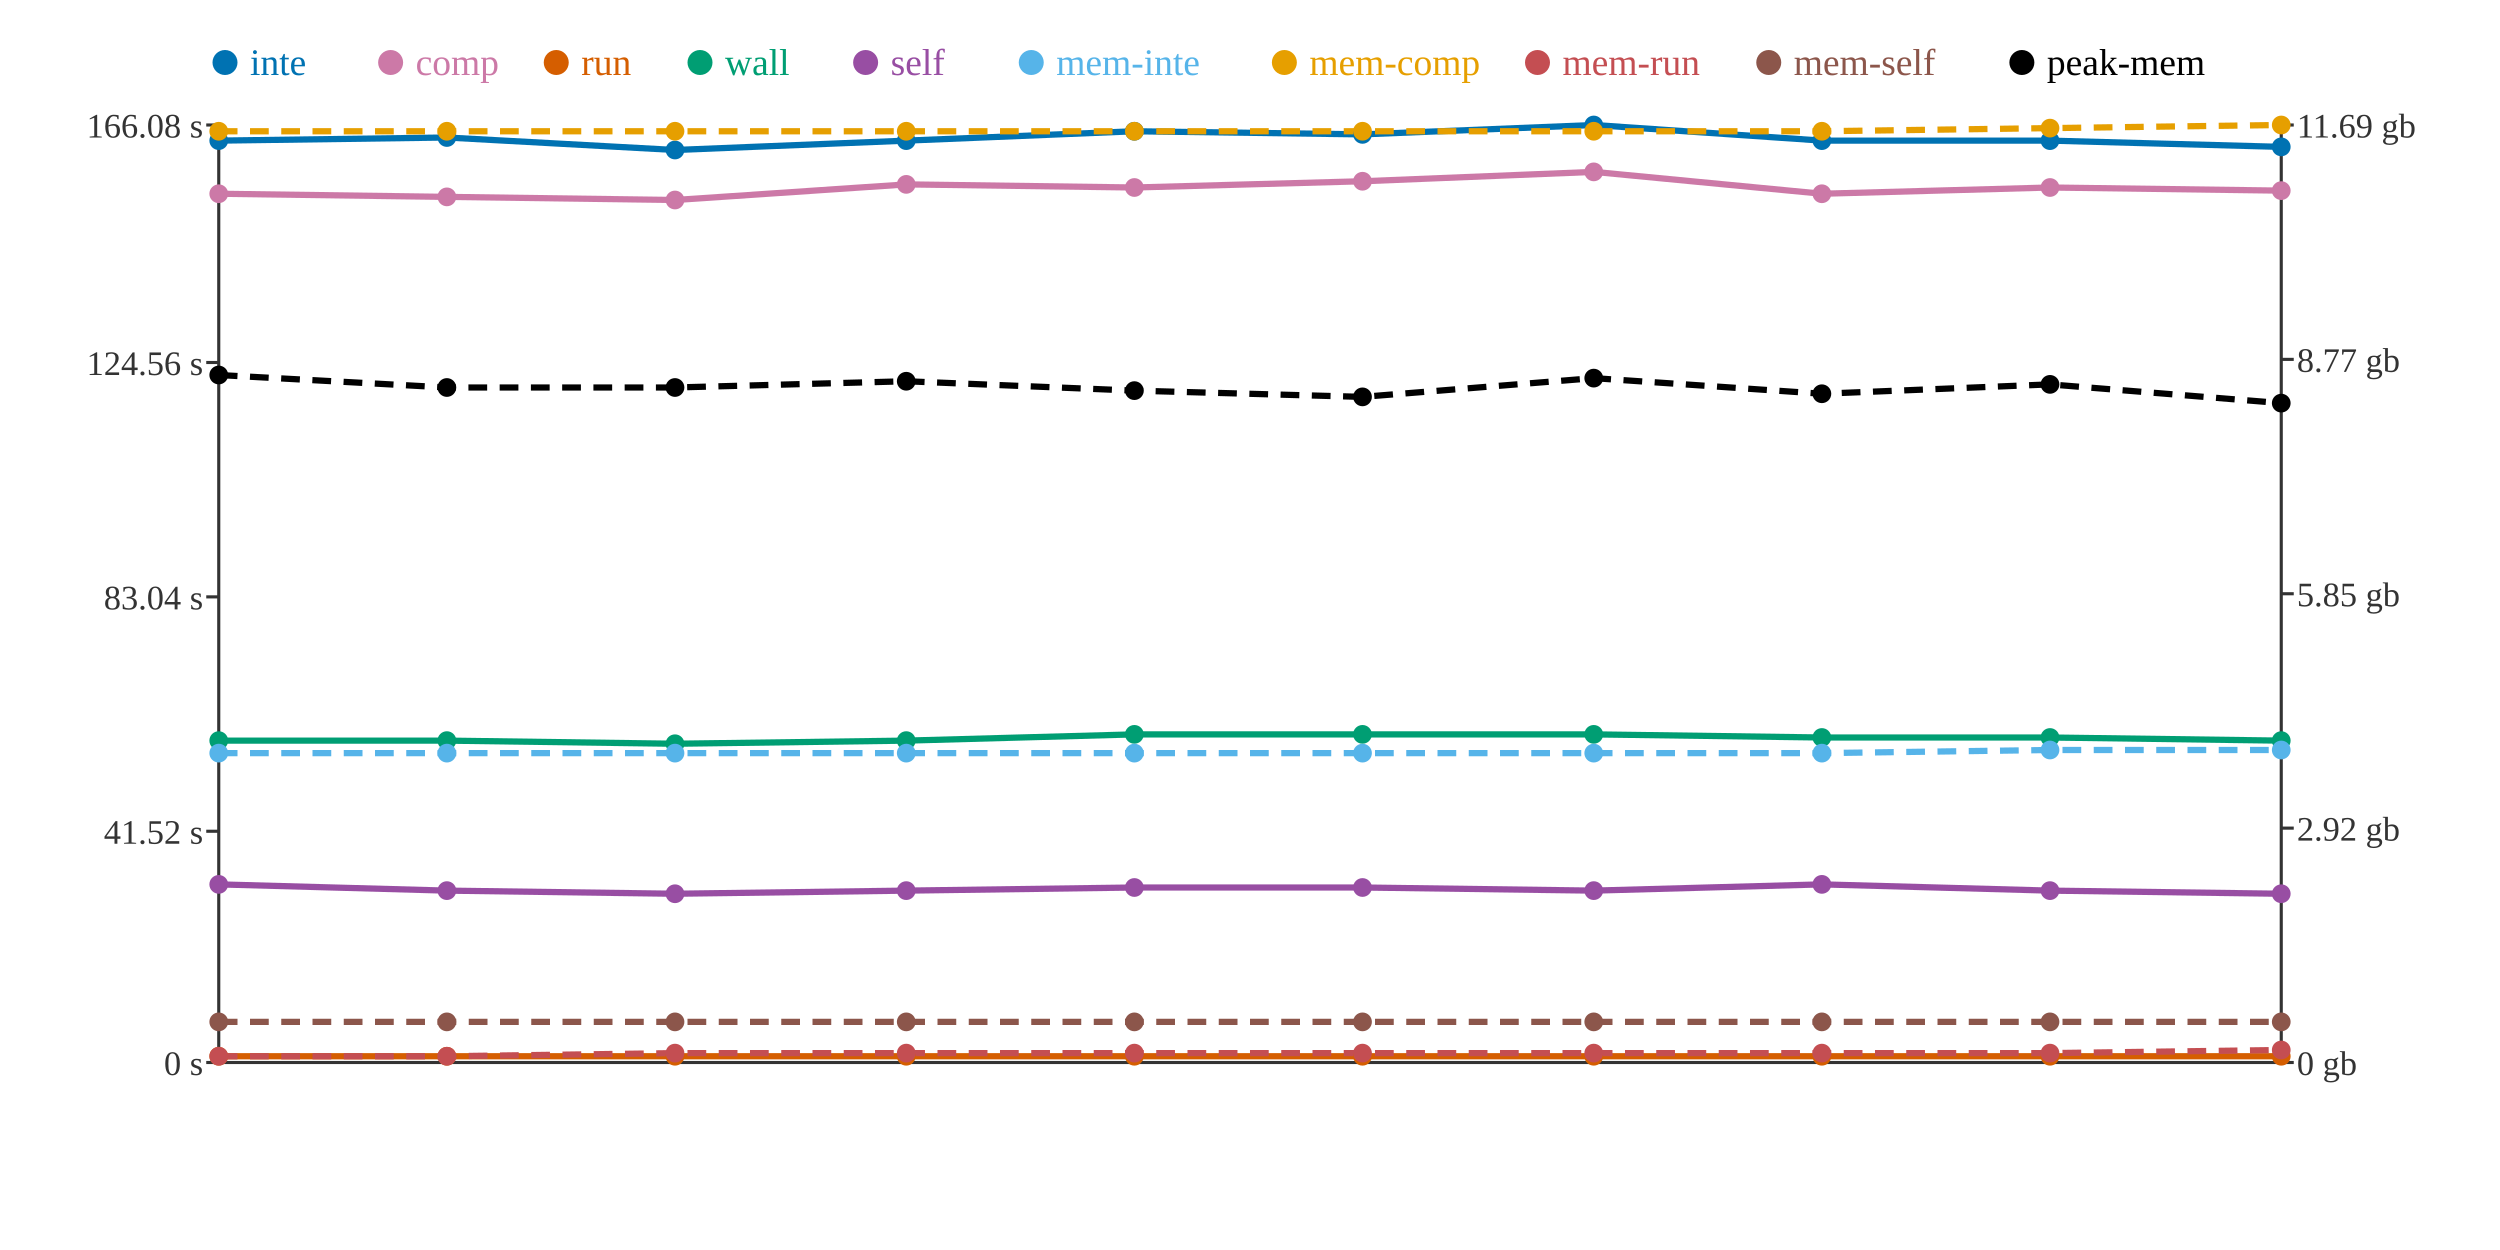
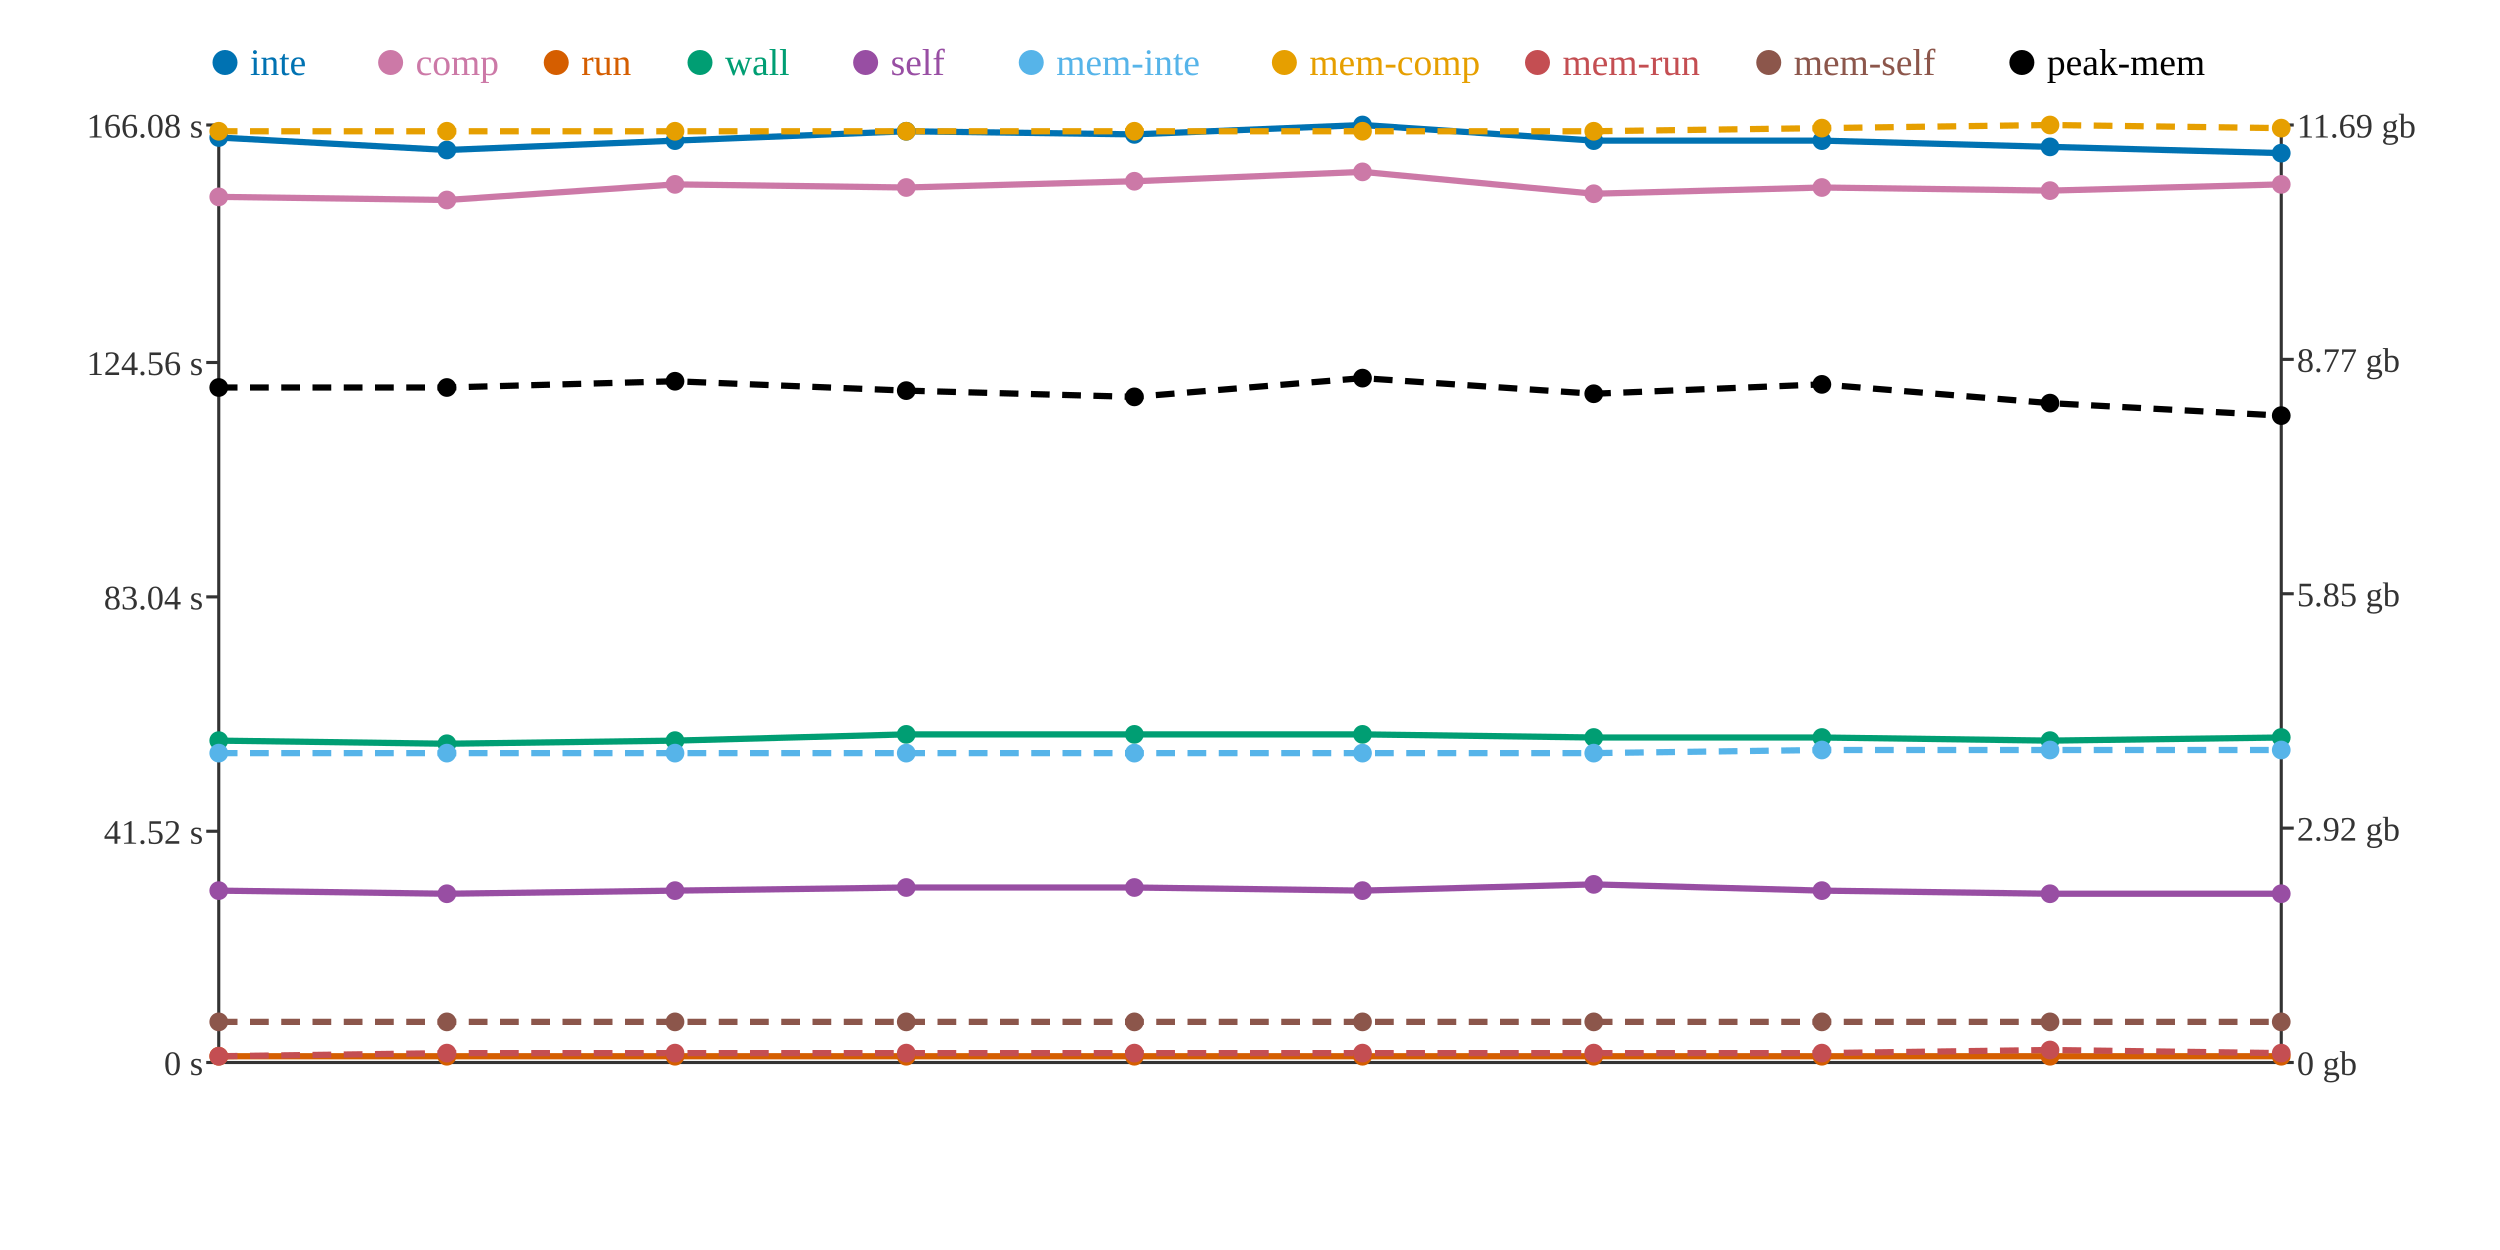
<svg xmlns="http://www.w3.org/2000/svg" width="800" height="400">
  <rect width="800" height="400" fill="white" />
  <line x1="70" y1="40" x2="70" y2="340" stroke="#333" stroke-width="1" />
  <line x1="70" y1="340" x2="730" y2="340" stroke="#333" stroke-width="1" />
  <line x1="730" y1="40" x2="730" y2="340" stroke="#333" stroke-width="1" />
  <line x1="66" y1="340" x2="70" y2="340" stroke="#333" stroke-width="1" />
  <text x="65" y="344" text-anchor="end" font-size="11" fill="#333">0 s</text>
  <line x1="66" y1="266" x2="70" y2="266" stroke="#333" stroke-width="1" />
  <text x="65" y="270" text-anchor="end" font-size="11" fill="#333">41.52 s</text>
  <line x1="66" y1="191" x2="70" y2="191" stroke="#333" stroke-width="1" />
  <text x="65" y="195" text-anchor="end" font-size="11" fill="#333">83.04 s</text>
  <line x1="66" y1="116" x2="70" y2="116" stroke="#333" stroke-width="1" />
  <text x="65" y="120" text-anchor="end" font-size="11" fill="#333">124.56 s</text>
  <line x1="66" y1="40" x2="70" y2="40" stroke="#333" stroke-width="1" />
  <text x="65" y="44" text-anchor="end" font-size="11" fill="#333">166.08 s</text>
  <line x1="730" y1="340" x2="734" y2="340" stroke="#333" stroke-width="1" />
  <text x="735" y="344" text-anchor="start" font-size="11" fill="#333">0 gb</text>
  <line x1="730" y1="265" x2="734" y2="265" stroke="#333" stroke-width="1" />
  <text x="735" y="269" text-anchor="start" font-size="11" fill="#333">2.92 gb</text>
  <line x1="730" y1="190" x2="734" y2="190" stroke="#333" stroke-width="1" />
  <text x="735" y="194" text-anchor="start" font-size="11" fill="#333">5.85 gb</text>
  <line x1="730" y1="115" x2="734" y2="115" stroke="#333" stroke-width="1" />
  <text x="735" y="119" text-anchor="start" font-size="11" fill="#333">8.77 gb</text>
  <line x1="730" y1="40" x2="734" y2="40" stroke="#333" stroke-width="1" />
  <text x="735" y="44" text-anchor="start" font-size="11" fill="#333">11.69 gb</text>
-   <polyline points="70,45 143,44 216,48 290,45 363,42 436,43 510,40 583,45 656,45 730,47" fill="none" stroke="#0072B2" stroke-width="2" />
-   <polyline points="70,62 143,63 216,64 290,59 363,60 436,58 510,55 583,62 656,60 730,61" fill="none" stroke="#CC79A7" stroke-width="2" />
+   <polyline points="70,44 143,48 216,45 290,42 363,43 436,40 510,45 583,45 656,47 730,49" fill="none" stroke="#0072B2" stroke-width="2" />
+   <polyline points="70,63 143,64 216,59 290,60 363,58 436,55 510,62 583,60 656,61 730,59" fill="none" stroke="#CC79A7" stroke-width="2" />
  <polyline points="70,338 143,338 216,338 290,338 363,338 436,338 510,338 583,338 656,338 730,338" fill="none" stroke="#D55E00" stroke-width="2" />
-   <polyline points="70,237 143,237 216,238 290,237 363,235 436,235 510,235 583,236 656,236 730,237" fill="none" stroke="#009E73" stroke-width="2" />
-   <polyline points="70,283 143,285 216,286 290,285 363,284 436,284 510,285 583,283 656,285 730,286" fill="none" stroke="#984EA3" stroke-width="2" />
-   <polyline points="70,241 143,241 216,241 290,241 363,241 436,241 510,241 583,241 656,240 730,240" fill="none" stroke="#56B4E9" stroke-width="2" stroke-dasharray="6 4" />
-   <polyline points="70,42 143,42 216,42 290,42 363,42 436,42 510,42 583,42 656,41 730,40" fill="none" stroke="#E69F00" stroke-width="2" stroke-dasharray="6 4" />
-   <polyline points="70,338 143,338 216,337 290,337 363,337 436,337 510,337 583,337 656,337 730,336" fill="none" stroke="#C44E52" stroke-width="2" stroke-dasharray="6 4" />
+   <polyline points="70,237 143,238 216,237 290,235 363,235 436,235 510,236 583,236 656,237 730,236" fill="none" stroke="#009E73" stroke-width="2" />
+   <polyline points="70,285 143,286 216,285 290,284 363,284 436,285 510,283 583,285 656,286 730,286" fill="none" stroke="#984EA3" stroke-width="2" />
+   <polyline points="70,241 143,241 216,241 290,241 363,241 436,241 510,241 583,240 656,240 730,240" fill="none" stroke="#56B4E9" stroke-width="2" stroke-dasharray="6 4" />
+   <polyline points="70,42 143,42 216,42 290,42 363,42 436,42 510,42 583,41 656,40 730,41" fill="none" stroke="#E69F00" stroke-width="2" stroke-dasharray="6 4" />
+   <polyline points="70,338 143,337 216,337 290,337 363,337 436,337 510,337 583,337 656,336 730,337" fill="none" stroke="#C44E52" stroke-width="2" stroke-dasharray="6 4" />
  <polyline points="70,327 143,327 216,327 290,327 363,327 436,327 510,327 583,327 656,327 730,327" fill="none" stroke="#8C564B" stroke-width="2" stroke-dasharray="6 4" />
-   <polyline points="70,120 143,124 216,124 290,122 363,125 436,127 510,121 583,126 656,123 730,129" fill="none" stroke="#000000" stroke-width="2" stroke-dasharray="6 4" />
-   <circle cx="70" cy="45" r="3" fill="#0072B2" />
-   <circle cx="70" cy="62" r="3" fill="#CC79A7" />
+   <polyline points="70,124 143,124 216,122 290,125 363,127 436,121 510,126 583,123 656,129 730,133" fill="none" stroke="#000000" stroke-width="2" stroke-dasharray="6 4" />
+   <circle cx="70" cy="44" r="3" fill="#0072B2" />
+   <circle cx="70" cy="63" r="3" fill="#CC79A7" />
  <circle cx="70" cy="338" r="3" fill="#D55E00" />
  <circle cx="70" cy="237" r="3" fill="#009E73" />
-   <circle cx="70" cy="283" r="3" fill="#984EA3" />
+   <circle cx="70" cy="285" r="3" fill="#984EA3" />
  <circle cx="70" cy="241" r="3" fill="#56B4E9" />
  <circle cx="70" cy="42" r="3" fill="#E69F00" />
  <circle cx="70" cy="338" r="3" fill="#C44E52" />
  <circle cx="70" cy="327" r="3" fill="#8C564B" />
-   <circle cx="70" cy="120" r="3" fill="#000000" />
-   <circle cx="143" cy="44" r="3" fill="#0072B2" />
-   <circle cx="143" cy="63" r="3" fill="#CC79A7" />
+   <circle cx="70" cy="124" r="3" fill="#000000" />
+   <circle cx="143" cy="48" r="3" fill="#0072B2" />
+   <circle cx="143" cy="64" r="3" fill="#CC79A7" />
  <circle cx="143" cy="338" r="3" fill="#D55E00" />
-   <circle cx="143" cy="237" r="3" fill="#009E73" />
-   <circle cx="143" cy="285" r="3" fill="#984EA3" />
+   <circle cx="143" cy="238" r="3" fill="#009E73" />
+   <circle cx="143" cy="286" r="3" fill="#984EA3" />
  <circle cx="143" cy="241" r="3" fill="#56B4E9" />
  <circle cx="143" cy="42" r="3" fill="#E69F00" />
-   <circle cx="143" cy="338" r="3" fill="#C44E52" />
+   <circle cx="143" cy="337" r="3" fill="#C44E52" />
  <circle cx="143" cy="327" r="3" fill="#8C564B" />
  <circle cx="143" cy="124" r="3" fill="#000000" />
-   <circle cx="216" cy="48" r="3" fill="#0072B2" />
-   <circle cx="216" cy="64" r="3" fill="#CC79A7" />
+   <circle cx="216" cy="45" r="3" fill="#0072B2" />
+   <circle cx="216" cy="59" r="3" fill="#CC79A7" />
  <circle cx="216" cy="338" r="3" fill="#D55E00" />
-   <circle cx="216" cy="238" r="3" fill="#009E73" />
-   <circle cx="216" cy="286" r="3" fill="#984EA3" />
+   <circle cx="216" cy="237" r="3" fill="#009E73" />
+   <circle cx="216" cy="285" r="3" fill="#984EA3" />
  <circle cx="216" cy="241" r="3" fill="#56B4E9" />
  <circle cx="216" cy="42" r="3" fill="#E69F00" />
  <circle cx="216" cy="337" r="3" fill="#C44E52" />
  <circle cx="216" cy="327" r="3" fill="#8C564B" />
-   <circle cx="216" cy="124" r="3" fill="#000000" />
-   <circle cx="290" cy="45" r="3" fill="#0072B2" />
-   <circle cx="290" cy="59" r="3" fill="#CC79A7" />
+   <circle cx="216" cy="122" r="3" fill="#000000" />
+   <circle cx="290" cy="42" r="3" fill="#0072B2" />
+   <circle cx="290" cy="60" r="3" fill="#CC79A7" />
  <circle cx="290" cy="338" r="3" fill="#D55E00" />
-   <circle cx="290" cy="237" r="3" fill="#009E73" />
-   <circle cx="290" cy="285" r="3" fill="#984EA3" />
+   <circle cx="290" cy="235" r="3" fill="#009E73" />
+   <circle cx="290" cy="284" r="3" fill="#984EA3" />
  <circle cx="290" cy="241" r="3" fill="#56B4E9" />
  <circle cx="290" cy="42" r="3" fill="#E69F00" />
  <circle cx="290" cy="337" r="3" fill="#C44E52" />
  <circle cx="290" cy="327" r="3" fill="#8C564B" />
-   <circle cx="290" cy="122" r="3" fill="#000000" />
-   <circle cx="363" cy="42" r="3" fill="#0072B2" />
-   <circle cx="363" cy="60" r="3" fill="#CC79A7" />
+   <circle cx="290" cy="125" r="3" fill="#000000" />
+   <circle cx="363" cy="43" r="3" fill="#0072B2" />
+   <circle cx="363" cy="58" r="3" fill="#CC79A7" />
  <circle cx="363" cy="338" r="3" fill="#D55E00" />
  <circle cx="363" cy="235" r="3" fill="#009E73" />
  <circle cx="363" cy="284" r="3" fill="#984EA3" />
  <circle cx="363" cy="241" r="3" fill="#56B4E9" />
  <circle cx="363" cy="42" r="3" fill="#E69F00" />
  <circle cx="363" cy="337" r="3" fill="#C44E52" />
  <circle cx="363" cy="327" r="3" fill="#8C564B" />
-   <circle cx="363" cy="125" r="3" fill="#000000" />
-   <circle cx="436" cy="43" r="3" fill="#0072B2" />
-   <circle cx="436" cy="58" r="3" fill="#CC79A7" />
+   <circle cx="363" cy="127" r="3" fill="#000000" />
+   <circle cx="436" cy="40" r="3" fill="#0072B2" />
+   <circle cx="436" cy="55" r="3" fill="#CC79A7" />
  <circle cx="436" cy="338" r="3" fill="#D55E00" />
  <circle cx="436" cy="235" r="3" fill="#009E73" />
-   <circle cx="436" cy="284" r="3" fill="#984EA3" />
+   <circle cx="436" cy="285" r="3" fill="#984EA3" />
  <circle cx="436" cy="241" r="3" fill="#56B4E9" />
  <circle cx="436" cy="42" r="3" fill="#E69F00" />
  <circle cx="436" cy="337" r="3" fill="#C44E52" />
  <circle cx="436" cy="327" r="3" fill="#8C564B" />
-   <circle cx="436" cy="127" r="3" fill="#000000" />
-   <circle cx="510" cy="40" r="3" fill="#0072B2" />
-   <circle cx="510" cy="55" r="3" fill="#CC79A7" />
+   <circle cx="436" cy="121" r="3" fill="#000000" />
+   <circle cx="510" cy="45" r="3" fill="#0072B2" />
+   <circle cx="510" cy="62" r="3" fill="#CC79A7" />
  <circle cx="510" cy="338" r="3" fill="#D55E00" />
-   <circle cx="510" cy="235" r="3" fill="#009E73" />
-   <circle cx="510" cy="285" r="3" fill="#984EA3" />
+   <circle cx="510" cy="236" r="3" fill="#009E73" />
+   <circle cx="510" cy="283" r="3" fill="#984EA3" />
  <circle cx="510" cy="241" r="3" fill="#56B4E9" />
  <circle cx="510" cy="42" r="3" fill="#E69F00" />
  <circle cx="510" cy="337" r="3" fill="#C44E52" />
  <circle cx="510" cy="327" r="3" fill="#8C564B" />
-   <circle cx="510" cy="121" r="3" fill="#000000" />
+   <circle cx="510" cy="126" r="3" fill="#000000" />
  <circle cx="583" cy="45" r="3" fill="#0072B2" />
-   <circle cx="583" cy="62" r="3" fill="#CC79A7" />
+   <circle cx="583" cy="60" r="3" fill="#CC79A7" />
  <circle cx="583" cy="338" r="3" fill="#D55E00" />
  <circle cx="583" cy="236" r="3" fill="#009E73" />
-   <circle cx="583" cy="283" r="3" fill="#984EA3" />
-   <circle cx="583" cy="241" r="3" fill="#56B4E9" />
-   <circle cx="583" cy="42" r="3" fill="#E69F00" />
+   <circle cx="583" cy="285" r="3" fill="#984EA3" />
+   <circle cx="583" cy="240" r="3" fill="#56B4E9" />
+   <circle cx="583" cy="41" r="3" fill="#E69F00" />
  <circle cx="583" cy="337" r="3" fill="#C44E52" />
  <circle cx="583" cy="327" r="3" fill="#8C564B" />
-   <circle cx="583" cy="126" r="3" fill="#000000" />
-   <circle cx="656" cy="45" r="3" fill="#0072B2" />
-   <circle cx="656" cy="60" r="3" fill="#CC79A7" />
+   <circle cx="583" cy="123" r="3" fill="#000000" />
+   <circle cx="656" cy="47" r="3" fill="#0072B2" />
+   <circle cx="656" cy="61" r="3" fill="#CC79A7" />
  <circle cx="656" cy="338" r="3" fill="#D55E00" />
-   <circle cx="656" cy="236" r="3" fill="#009E73" />
-   <circle cx="656" cy="285" r="3" fill="#984EA3" />
+   <circle cx="656" cy="237" r="3" fill="#009E73" />
+   <circle cx="656" cy="286" r="3" fill="#984EA3" />
  <circle cx="656" cy="240" r="3" fill="#56B4E9" />
-   <circle cx="656" cy="41" r="3" fill="#E69F00" />
-   <circle cx="656" cy="337" r="3" fill="#C44E52" />
+   <circle cx="656" cy="40" r="3" fill="#E69F00" />
+   <circle cx="656" cy="336" r="3" fill="#C44E52" />
  <circle cx="656" cy="327" r="3" fill="#8C564B" />
-   <circle cx="656" cy="123" r="3" fill="#000000" />
-   <circle cx="730" cy="47" r="3" fill="#0072B2" />
-   <circle cx="730" cy="61" r="3" fill="#CC79A7" />
+   <circle cx="656" cy="129" r="3" fill="#000000" />
+   <circle cx="730" cy="49" r="3" fill="#0072B2" />
+   <circle cx="730" cy="59" r="3" fill="#CC79A7" />
  <circle cx="730" cy="338" r="3" fill="#D55E00" />
-   <circle cx="730" cy="237" r="3" fill="#009E73" />
+   <circle cx="730" cy="236" r="3" fill="#009E73" />
  <circle cx="730" cy="286" r="3" fill="#984EA3" />
  <circle cx="730" cy="240" r="3" fill="#56B4E9" />
-   <circle cx="730" cy="40" r="3" fill="#E69F00" />
-   <circle cx="730" cy="336" r="3" fill="#C44E52" />
+   <circle cx="730" cy="41" r="3" fill="#E69F00" />
+   <circle cx="730" cy="337" r="3" fill="#C44E52" />
  <circle cx="730" cy="327" r="3" fill="#8C564B" />
-   <circle cx="730" cy="129" r="3" fill="#000000" />
+   <circle cx="730" cy="133" r="3" fill="#000000" />
  <circle cx="72" cy="20" r="4" fill="#0072B2" />
  <text x="80" y="24" text-anchor="start" font-size="12" fill="#0072B2">inte</text>
  <circle cx="125" cy="20" r="4" fill="#CC79A7" />
  <text x="133" y="24" text-anchor="start" font-size="12" fill="#CC79A7">comp</text>
  <circle cx="178" cy="20" r="4" fill="#D55E00" />
  <text x="186" y="24" text-anchor="start" font-size="12" fill="#D55E00">run</text>
  <circle cx="224" cy="20" r="4" fill="#009E73" />
  <text x="232" y="24" text-anchor="start" font-size="12" fill="#009E73">wall</text>
  <circle cx="277" cy="20" r="4" fill="#984EA3" />
  <text x="285" y="24" text-anchor="start" font-size="12" fill="#984EA3">self</text>
  <circle cx="330" cy="20" r="4" fill="#56B4E9" />
  <text x="338" y="24" text-anchor="start" font-size="12" fill="#56B4E9">mem-inte</text>
  <circle cx="411" cy="20" r="4" fill="#E69F00" />
  <text x="419" y="24" text-anchor="start" font-size="12" fill="#E69F00">mem-comp</text>
  <circle cx="492" cy="20" r="4" fill="#C44E52" />
  <text x="500" y="24" text-anchor="start" font-size="12" fill="#C44E52">mem-run</text>
  <circle cx="566" cy="20" r="4" fill="#8C564B" />
  <text x="574" y="24" text-anchor="start" font-size="12" fill="#8C564B">mem-self</text>
  <circle cx="647" cy="20" r="4" fill="#000000" />
  <text x="655" y="24" text-anchor="start" font-size="12" fill="#000000">peak-mem</text>
</svg>
